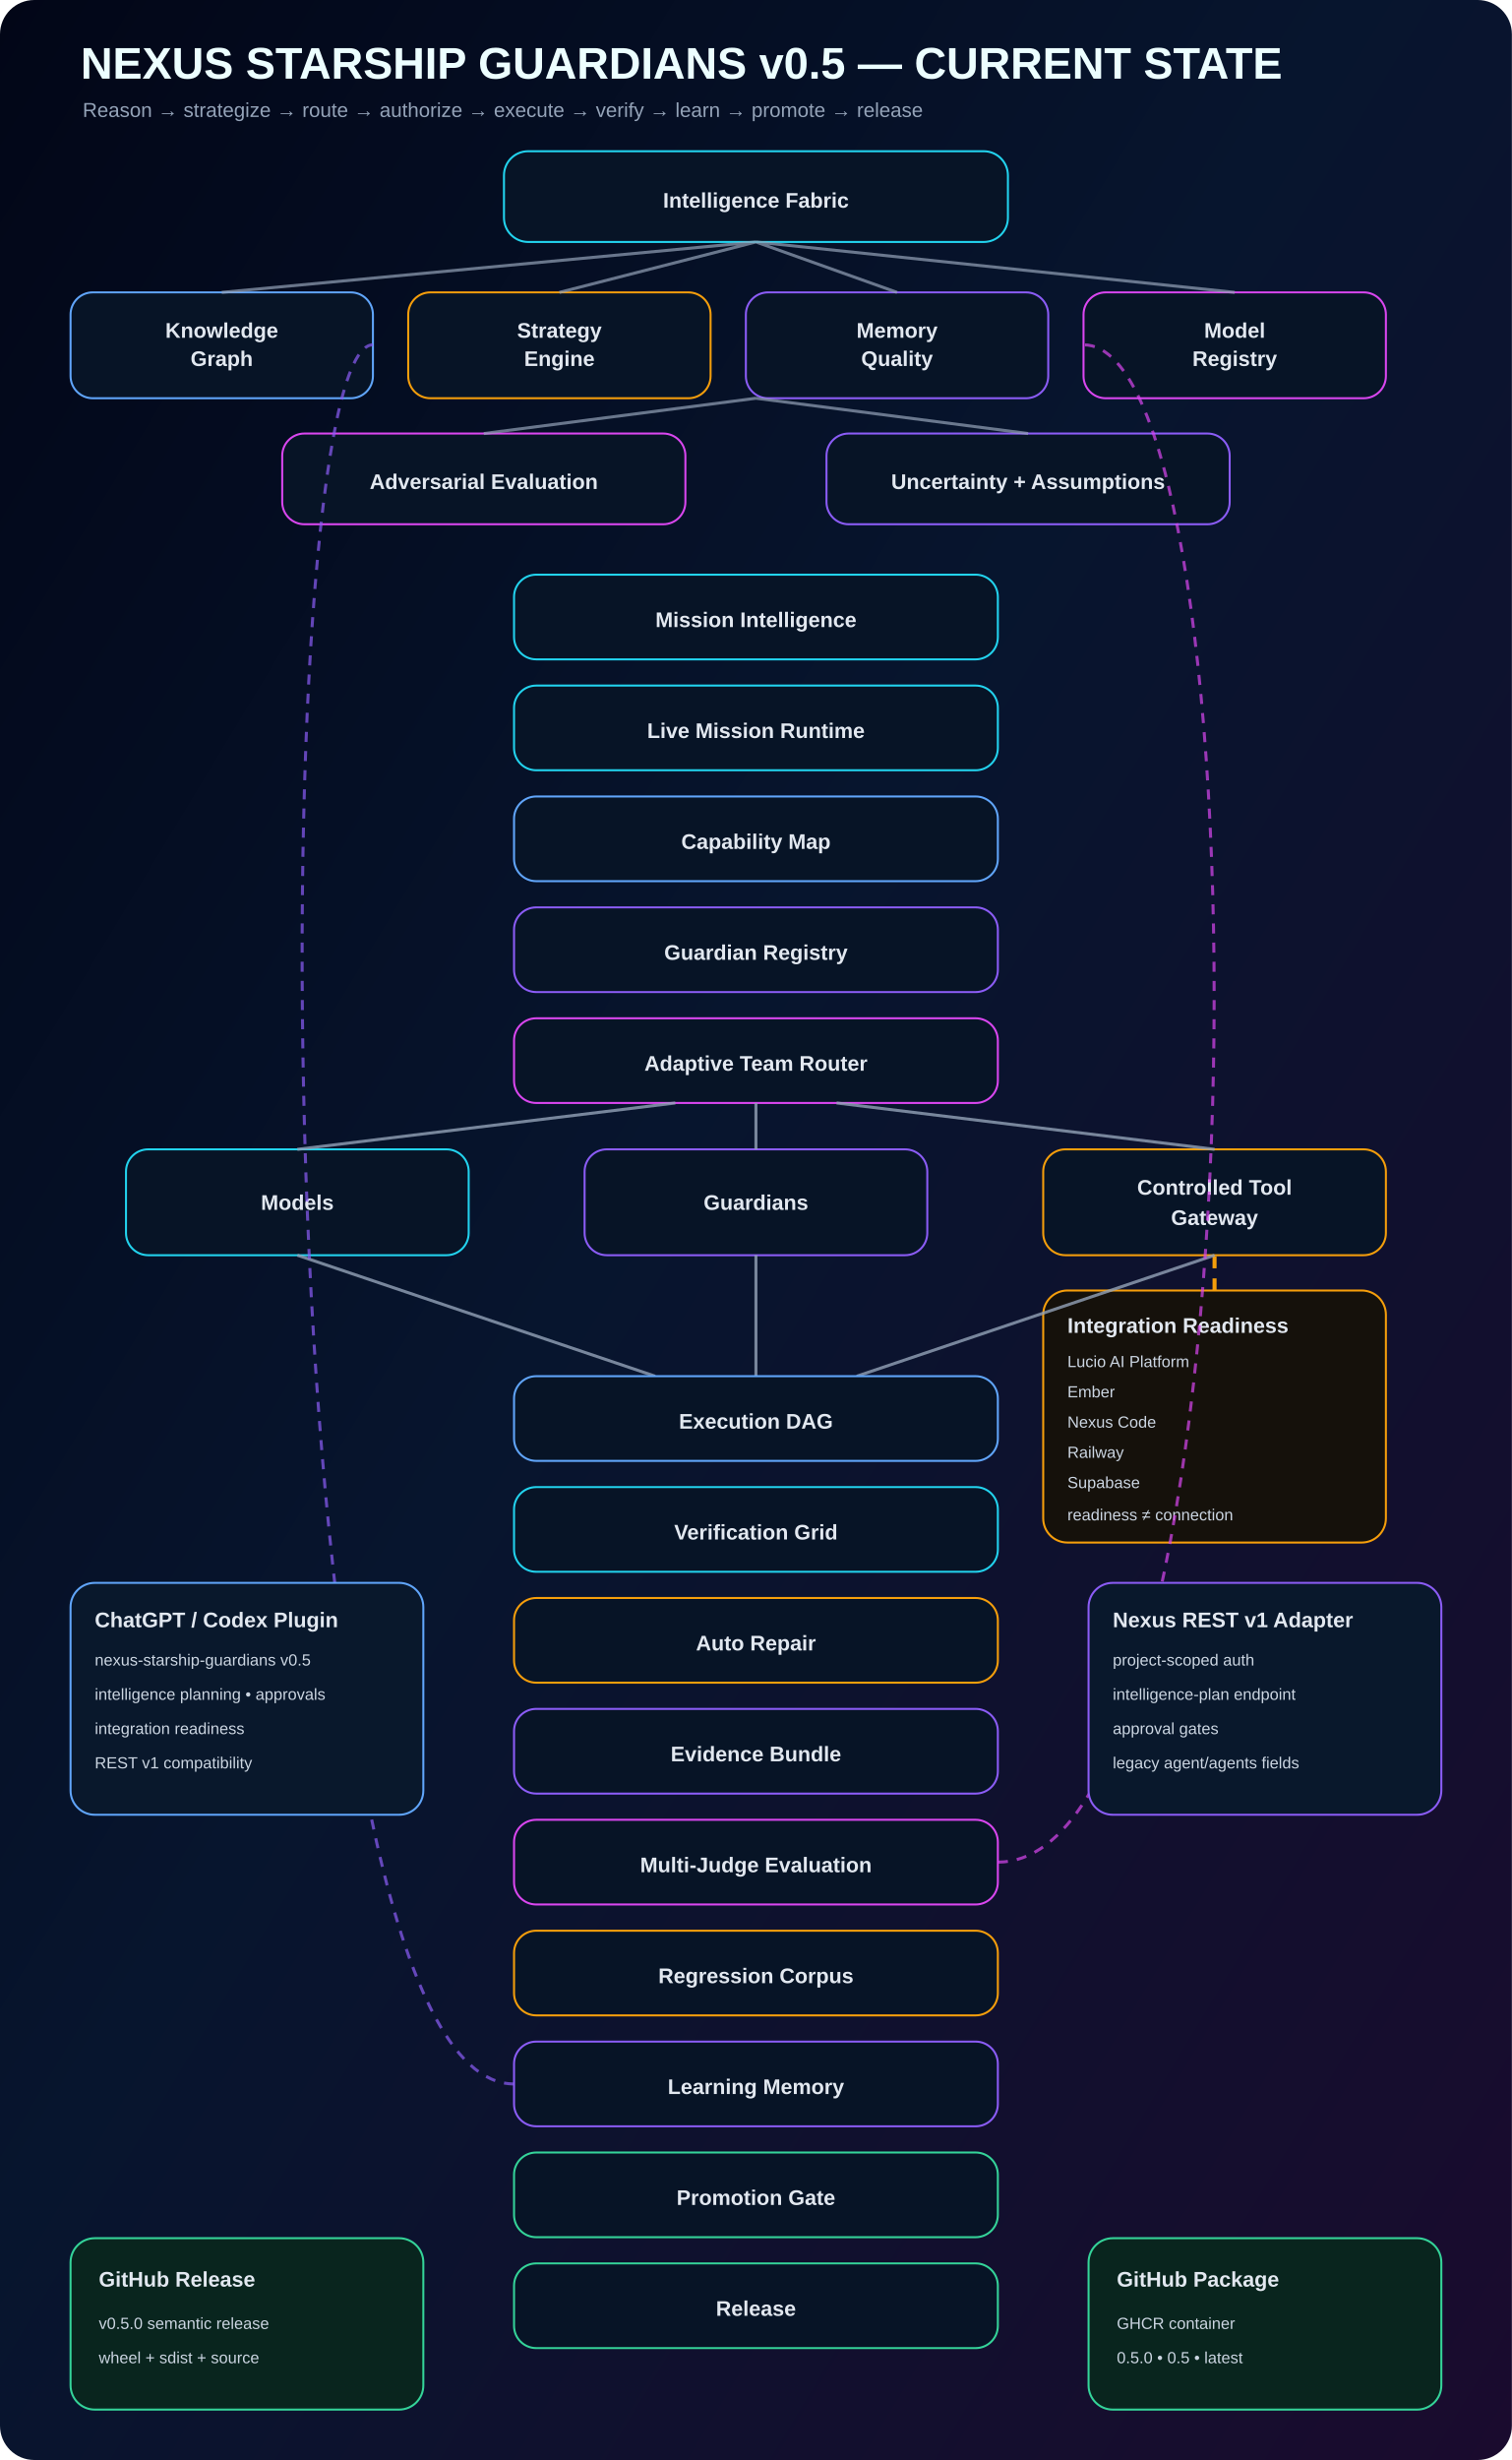
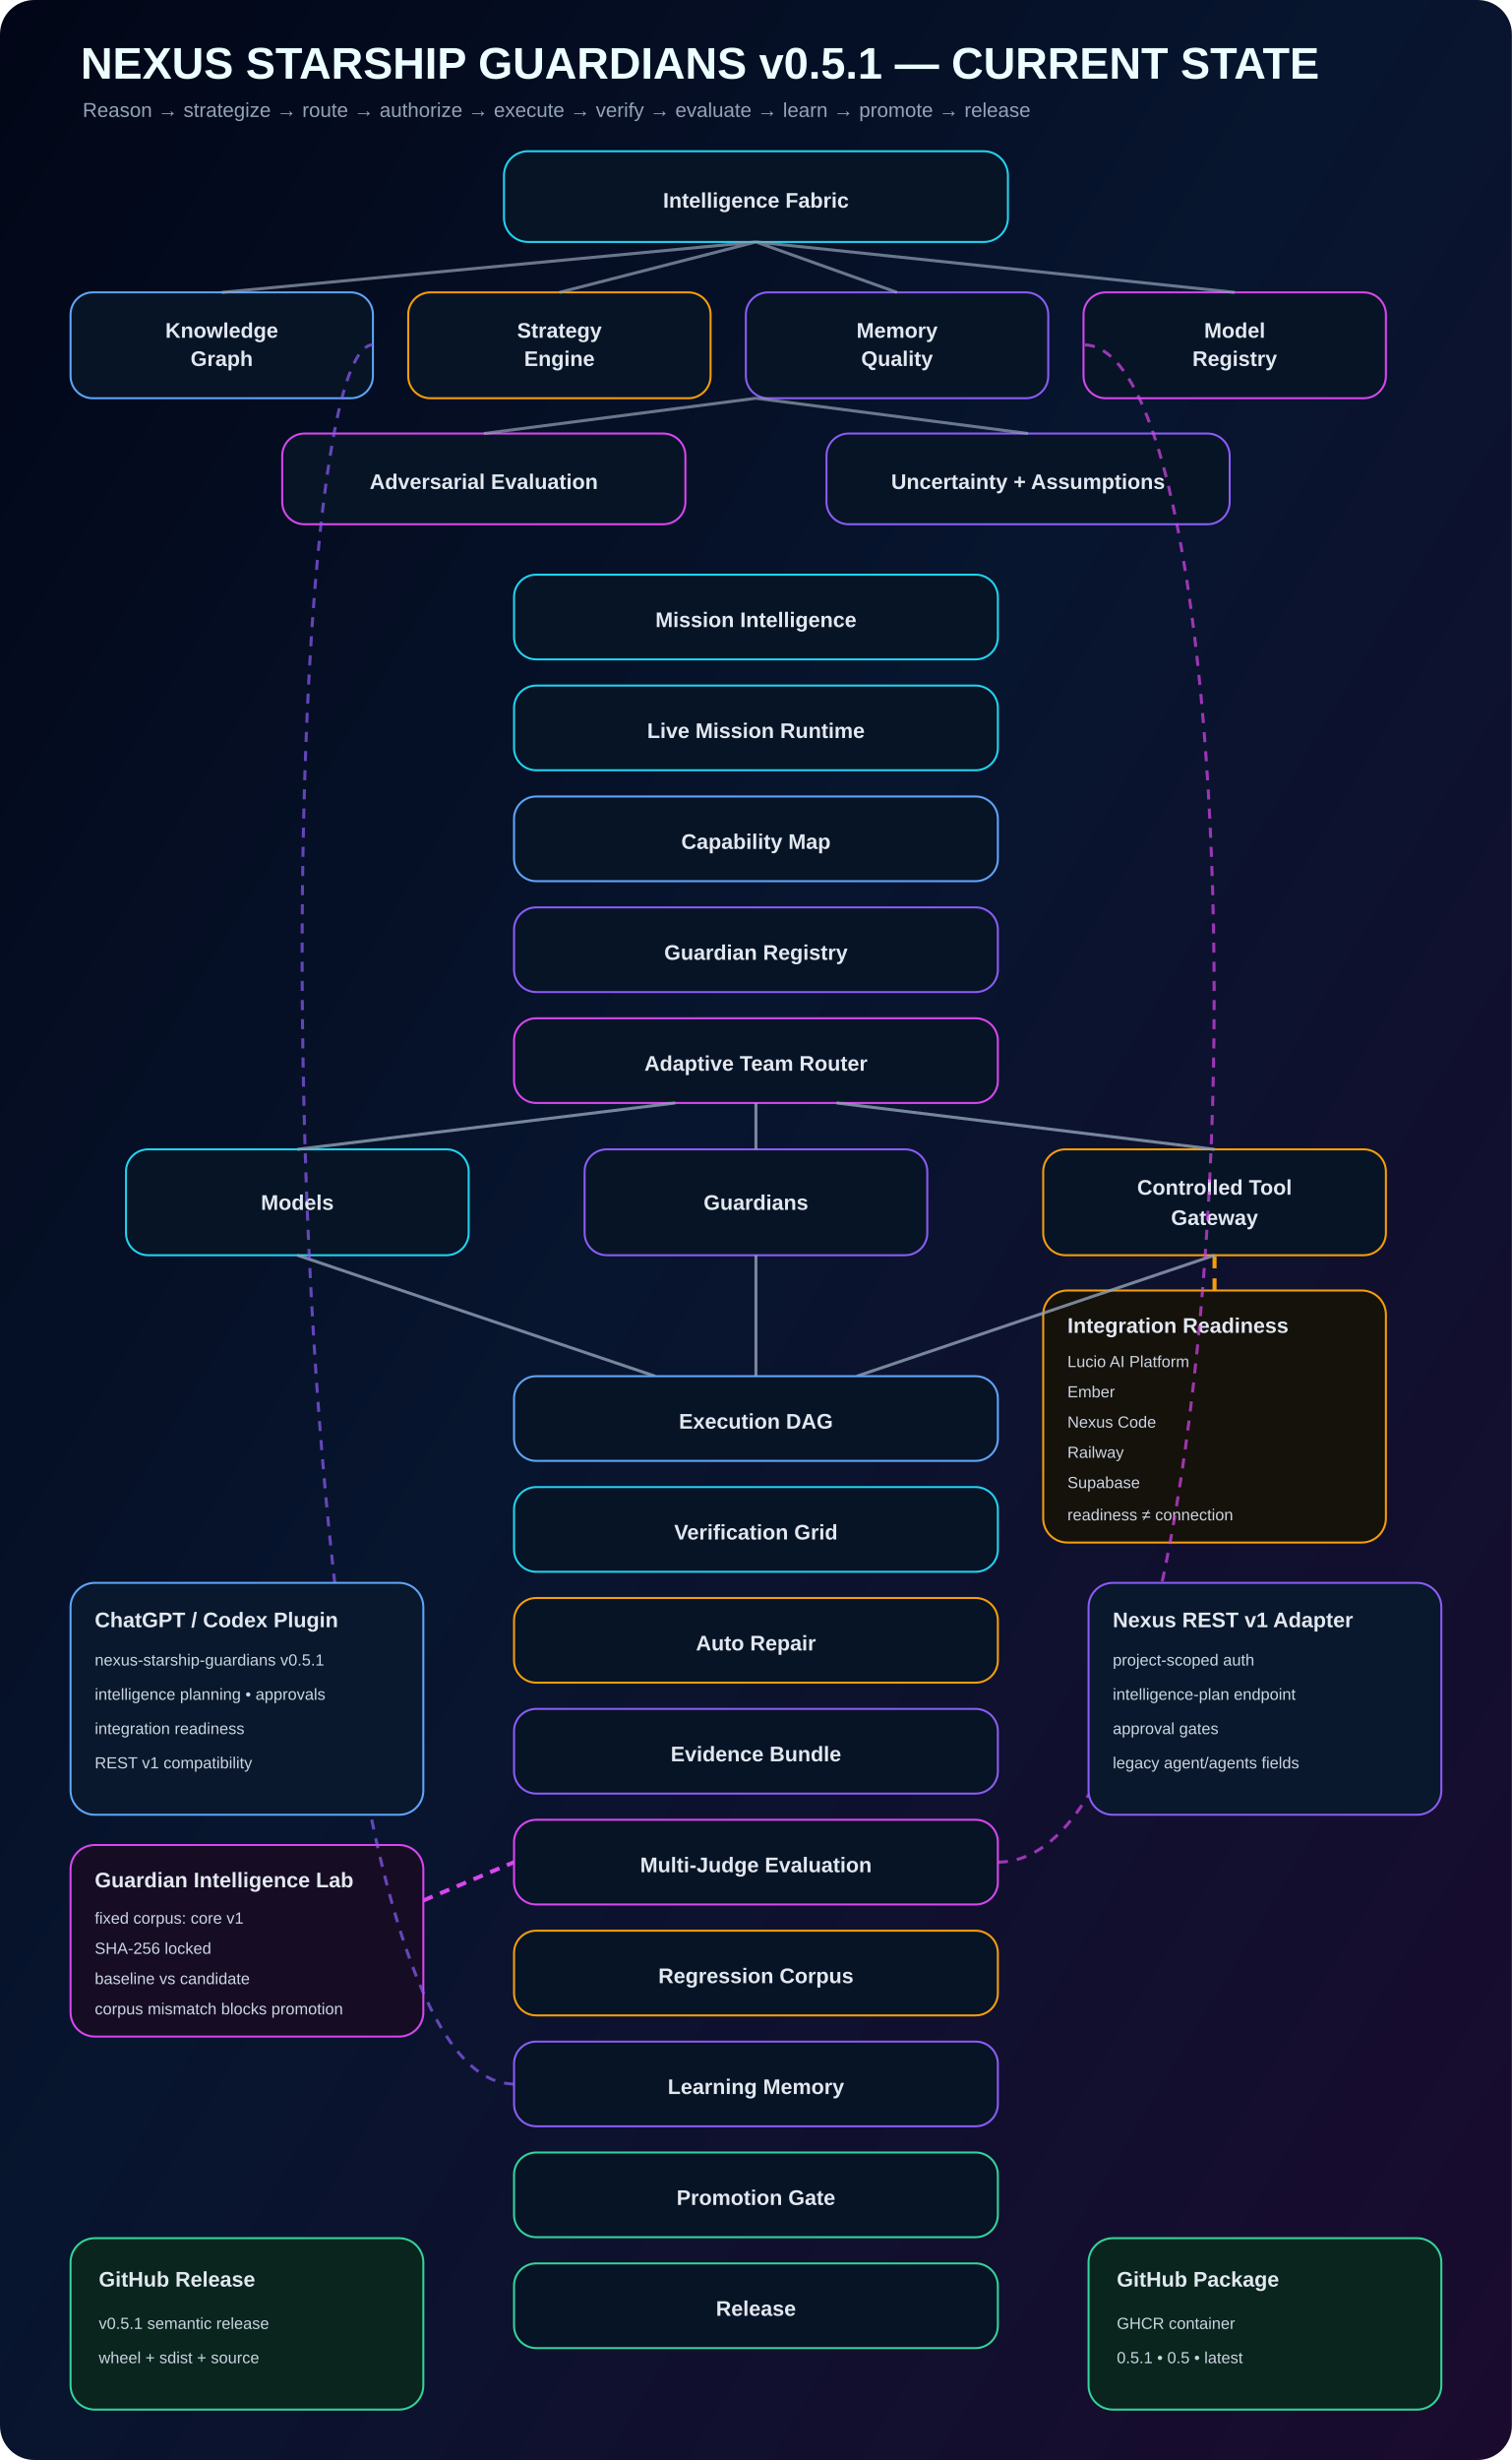
<svg xmlns="http://www.w3.org/2000/svg" width="1500" height="2440" viewBox="0 0 1500 2440" role="img" aria-labelledby="title desc">
  <defs>
    <linearGradient id="bg" x1="0" y1="0" x2="1" y2="1">
      <stop stop-color="#020617" />
      <stop offset=".45" stop-color="#07152e" />
      <stop offset="1" stop-color="#1a0b2e" />
    </linearGradient>
    <linearGradient id="flow" x1="0" y1="0" x2="0" y2="1">
      <stop stop-color="#22d3ee" />
      <stop offset=".3" stop-color="#60a5fa" />
      <stop offset=".55" stop-color="#8b5cf6" />
      <stop offset=".78" stop-color="#f59e0b" />
      <stop offset="1" stop-color="#34d399" />
    </linearGradient>
    <filter id="glow">
      <feGaussianBlur stdDeviation="5" result="b" />
      <feMerge>
        <feMergeNode in="b" />
        <feMergeNode in="SourceGraphic" />
      </feMerge>
    </filter>
    <style>
      .title{font:800 44px Arial,Helvetica,sans-serif;fill:#ecfeff}.sub{font:20px Arial,Helvetica,sans-serif;fill:#94a3b8}.label{font:700 21px Arial,Helvetica,sans-serif;fill:#e2e8f0}.small{font:16px Arial,Helvetica,sans-serif;fill:#cbd5e1}.box{fill:#071426;stroke-width:2}.cyan{stroke:#22d3ee}.blue{stroke:#60a5fa}.violet{stroke:#8b5cf6}.pink{stroke:#d946ef}.amber{stroke:#f59e0b}.green{stroke:#34d399}
    </style>
  </defs>
  <rect width="1500" height="2440" rx="34" fill="url(#bg)" />
-   <text x="80" y="78" class="title">NEXUS STARSHIP GUARDIANS v0.5 — CURRENT STATE</text>
-   <text x="82" y="116" class="sub">Reason → strategize → route → authorize → execute → verify → learn → promote → release</text>
+   <text x="80" y="78" class="title">NEXUS STARSHIP GUARDIANS v0.5.1 — CURRENT STATE</text>
+   <text x="82" y="116" class="sub">Reason → strategize → route → authorize → execute → verify → evaluate → learn → promote → release</text>
  <path d="M750 170 V2100" stroke="url(#flow)" stroke-width="8" stroke-dasharray="20 18" opacity=".55" filter="url(#glow)">
    <animate attributeName="stroke-dashoffset" values="0;-76" dur="2.5s" repeatCount="indefinite" />
  </path>
  <g text-anchor="middle">
    <g transform="translate(500 150)">
      <rect class="box cyan" width="500" height="90" rx="24" />
      <text x="250" y="56" class="label">Intelligence Fabric</text>
    </g>
  </g>
  <g text-anchor="middle">
    <g transform="translate(70 290)">
      <rect class="box blue" width="300" height="105" rx="22" />
      <text x="150" y="45" class="label">Knowledge</text>
      <text x="150" y="73" class="label">Graph</text>
    </g>
    <g transform="translate(405 290)">
      <rect class="box amber" width="300" height="105" rx="22" />
      <text x="150" y="45" class="label">Strategy</text>
      <text x="150" y="73" class="label">Engine</text>
    </g>
    <g transform="translate(740 290)">
      <rect class="box violet" width="300" height="105" rx="22" />
      <text x="150" y="45" class="label">Memory</text>
      <text x="150" y="73" class="label">Quality</text>
    </g>
    <g transform="translate(1075 290)">
      <rect class="box pink" width="300" height="105" rx="22" />
      <text x="150" y="45" class="label">Model</text>
      <text x="150" y="73" class="label">Registry</text>
    </g>
  </g>
  <path d="M750 240 L220 290 M750 240 L555 290 M750 240 L890 290 M750 240 L1225 290" fill="none" stroke="#94a3b8" stroke-width="3" opacity=".7" />
  <g text-anchor="middle">
    <g transform="translate(280 430)">
      <rect class="box pink" width="400" height="90" rx="22" />
      <text x="200" y="55" class="label">Adversarial Evaluation</text>
    </g>
    <g transform="translate(820 430)">
      <rect class="box violet" width="400" height="90" rx="22" />
      <text x="200" y="55" class="label">Uncertainty + Assumptions</text>
    </g>
  </g>
  <path d="M750 395 L480 430 M750 395 L1020 430" fill="none" stroke="#94a3b8" stroke-width="3" opacity=".7" />
  <g text-anchor="middle">
    <g transform="translate(510 570)">
      <rect class="box cyan" width="480" height="84" rx="22" />
      <text x="240" y="52" class="label">Mission Intelligence</text>
    </g>
    <g transform="translate(510 680)">
      <rect class="box cyan" width="480" height="84" rx="22" />
      <text x="240" y="52" class="label">Live Mission Runtime</text>
    </g>
    <g transform="translate(510 790)">
      <rect class="box blue" width="480" height="84" rx="22" />
      <text x="240" y="52" class="label">Capability Map</text>
    </g>
    <g transform="translate(510 900)">
      <rect class="box violet" width="480" height="84" rx="22" />
      <text x="240" y="52" class="label">Guardian Registry</text>
    </g>
    <g transform="translate(510 1010)">
      <rect class="box pink" width="480" height="84" rx="22" />
      <text x="240" y="52" class="label">Adaptive Team Router</text>
    </g>
  </g>
  <g text-anchor="middle">
    <g transform="translate(125 1140)">
      <rect class="box cyan" width="340" height="105" rx="22" />
      <text x="170" y="60" class="label">Models</text>
    </g>
    <g transform="translate(580 1140)">
      <rect class="box violet" width="340" height="105" rx="22" />
      <text x="170" y="60" class="label">Guardians</text>
    </g>
    <g transform="translate(1035 1140)">
      <rect class="box amber" width="340" height="105" rx="22" />
      <text x="170" y="45" class="label">Controlled Tool</text>
      <text x="170" y="75" class="label">Gateway</text>
    </g>
  </g>
  <path d="M670 1094 L295 1140 M750 1094 V1140 M830 1094 L1205 1140" fill="none" stroke="#94a3b8" stroke-width="3" opacity=".8" />
  <g transform="translate(1035 1280)">
    <rect width="340" height="250" rx="24" fill="#15110b" stroke="#f59e0b" stroke-width="2" />
    <text x="24" y="42" class="label">Integration Readiness</text>
    <text x="24" y="76" class="small">Lucio AI Platform</text>
    <text x="24" y="106" class="small">Ember</text>
    <text x="24" y="136" class="small">Nexus Code</text>
    <text x="24" y="166" class="small">Railway</text>
    <text x="24" y="196" class="small">Supabase</text>
    <text x="24" y="228" class="small">readiness ≠ connection</text>
  </g>
  <path d="M1205 1280 V1245" stroke="#f59e0b" stroke-width="4" stroke-dasharray="12 10">
    <animate attributeName="stroke-dashoffset" values="0;-44" dur="1.8s" repeatCount="indefinite" />
  </path>
  <path d="M295 1245 L650 1365 M750 1245 V1365 M1205 1245 L850 1365" fill="none" stroke="#94a3b8" stroke-width="3" opacity=".8" />
  <g text-anchor="middle">
    <g transform="translate(510 1365)">
      <rect class="box blue" width="480" height="84" rx="22" />
      <text x="240" y="52" class="label">Execution DAG</text>
    </g>
    <g transform="translate(510 1475)">
      <rect class="box cyan" width="480" height="84" rx="22" />
      <text x="240" y="52" class="label">Verification Grid</text>
    </g>
    <g transform="translate(510 1585)">
      <rect class="box amber" width="480" height="84" rx="22" />
      <text x="240" y="52" class="label">Auto Repair</text>
    </g>
    <g transform="translate(510 1695)">
      <rect class="box violet" width="480" height="84" rx="22" />
      <text x="240" y="52" class="label">Evidence Bundle</text>
    </g>
    <g transform="translate(510 1805)">
      <rect class="box pink" width="480" height="84" rx="22" />
      <text x="240" y="52" class="label">Multi-Judge Evaluation</text>
    </g>
    <g transform="translate(510 1915)">
      <rect class="box amber" width="480" height="84" rx="22" />
      <text x="240" y="52" class="label">Regression Corpus</text>
    </g>
    <g transform="translate(510 2025)">
      <rect class="box violet" width="480" height="84" rx="22" />
      <text x="240" y="52" class="label">Learning Memory</text>
    </g>
    <g transform="translate(510 2135)">
      <rect class="box green" width="480" height="84" rx="22" />
      <text x="240" y="52" class="label">Promotion Gate</text>
    </g>
    <g transform="translate(510 2245)">
      <rect class="box green" width="480" height="84" rx="22" />
      <text x="240" y="52" class="label">Release</text>
    </g>
  </g>
+   <g transform="translate(70 1830)">
+     <rect width="350" height="190" rx="24" fill="#160d24" stroke="#d946ef" stroke-width="2" />
+     <text x="24" y="42" class="label">Guardian Intelligence Lab</text>
+     <text x="24" y="78" class="small">fixed corpus: core v1</text>
+     <text x="24" y="108" class="small">SHA-256 locked</text>
+     <text x="24" y="138" class="small">baseline vs candidate</text>
+     <text x="24" y="168" class="small">corpus mismatch blocks promotion</text>
+   </g>
+   <path d="M420 1885 L510 1847" fill="none" stroke="#d946ef" stroke-width="4" stroke-dasharray="10 8">
+     <animate attributeName="stroke-dashoffset" values="0;-36" dur="1.7s" repeatCount="indefinite" />
+   </path>
  <path d="M510 2067 C260 2067 260 342 370 342" fill="none" stroke="#8b5cf6" stroke-width="3" stroke-dasharray="10 9" opacity=".7">
    <animate attributeName="stroke-dashoffset" values="0;-38" dur="2.2s" repeatCount="indefinite" />
  </path>
  <path d="M990 1847 C1260 1847 1260 342 1075 342" fill="none" stroke="#d946ef" stroke-width="3" stroke-dasharray="10 9" opacity=".7">
    <animate attributeName="stroke-dashoffset" values="0;-38" dur="2s" repeatCount="indefinite" />
  </path>
  <g transform="translate(70 1570)">
    <rect width="350" height="230" rx="24" fill="#09182c" stroke="#60a5fa" stroke-width="2" />
    <text x="24" y="44" class="label">ChatGPT / Codex Plugin</text>
-     <text x="24" y="82" class="small">nexus-starship-guardians v0.5</text>
+     <text x="24" y="82" class="small">nexus-starship-guardians v0.5.1</text>
    <text x="24" y="116" class="small">intelligence planning • approvals</text>
    <text x="24" y="150" class="small">integration readiness</text>
    <text x="24" y="184" class="small">REST v1 compatibility</text>
  </g>
  <g transform="translate(1080 1570)">
    <rect width="350" height="230" rx="24" fill="#09182c" stroke="#8b5cf6" stroke-width="2" />
    <text x="24" y="44" class="label">Nexus REST v1 Adapter</text>
    <text x="24" y="82" class="small">project-scoped auth</text>
    <text x="24" y="116" class="small">intelligence-plan endpoint</text>
    <text x="24" y="150" class="small">approval gates</text>
    <text x="24" y="184" class="small">legacy agent/agents fields</text>
  </g>
  <g transform="translate(70 2220)">
    <rect width="350" height="170" rx="24" fill="#09251e" stroke="#34d399" stroke-width="2" />
    <text x="28" y="48" class="label">GitHub Release</text>
-     <text x="28" y="90" class="small">v0.5.0 semantic release</text>
+     <text x="28" y="90" class="small">v0.5.1 semantic release</text>
    <text x="28" y="124" class="small">wheel + sdist + source</text>
  </g>
  <g transform="translate(1080 2220)">
    <rect width="350" height="170" rx="24" fill="#09251e" stroke="#34d399" stroke-width="2" />
    <text x="28" y="48" class="label">GitHub Package</text>
    <text x="28" y="90" class="small">GHCR container</text>
-     <text x="28" y="124" class="small">0.5.0 • 0.5 • latest</text>
+     <text x="28" y="124" class="small">0.5.1 • 0.5 • latest</text>
  </g>
</svg>
